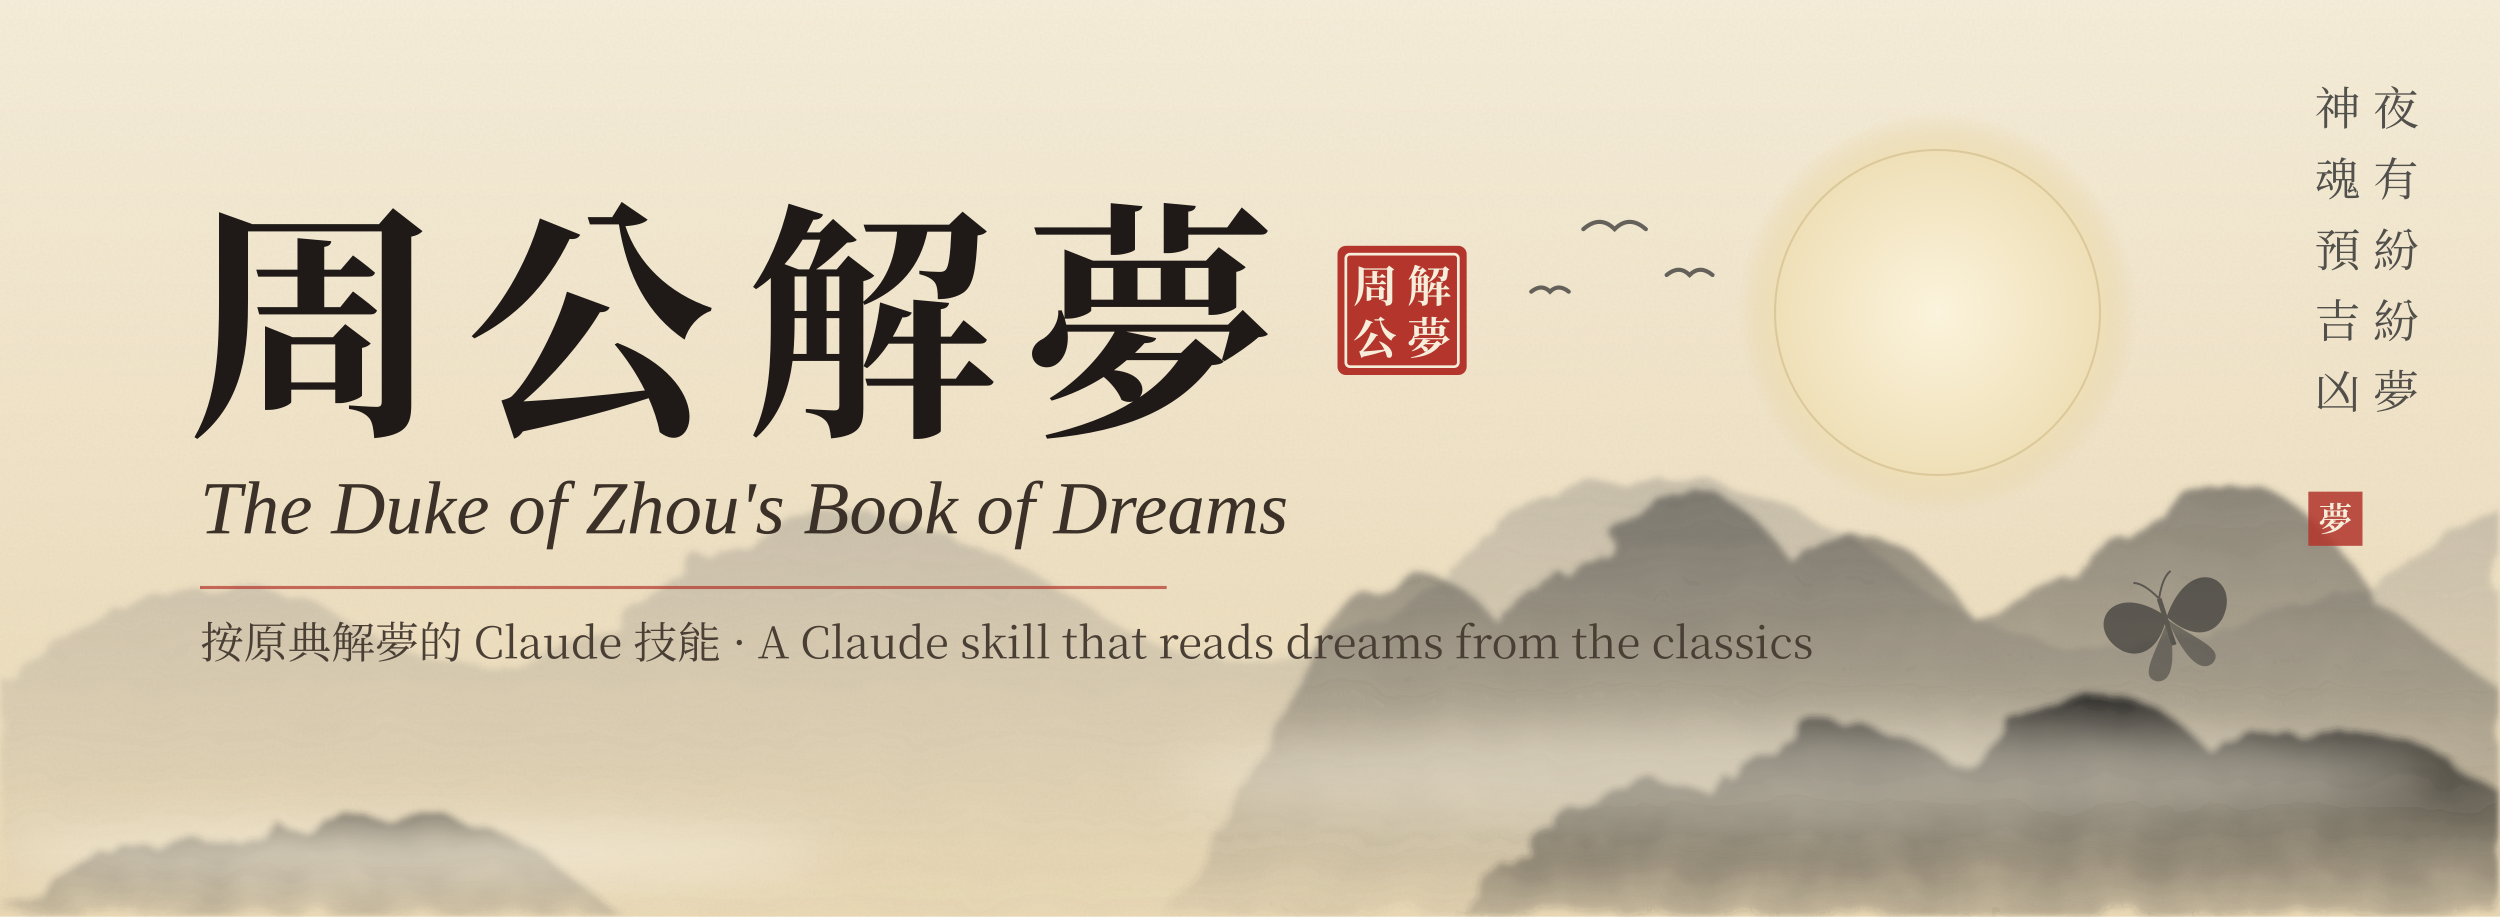
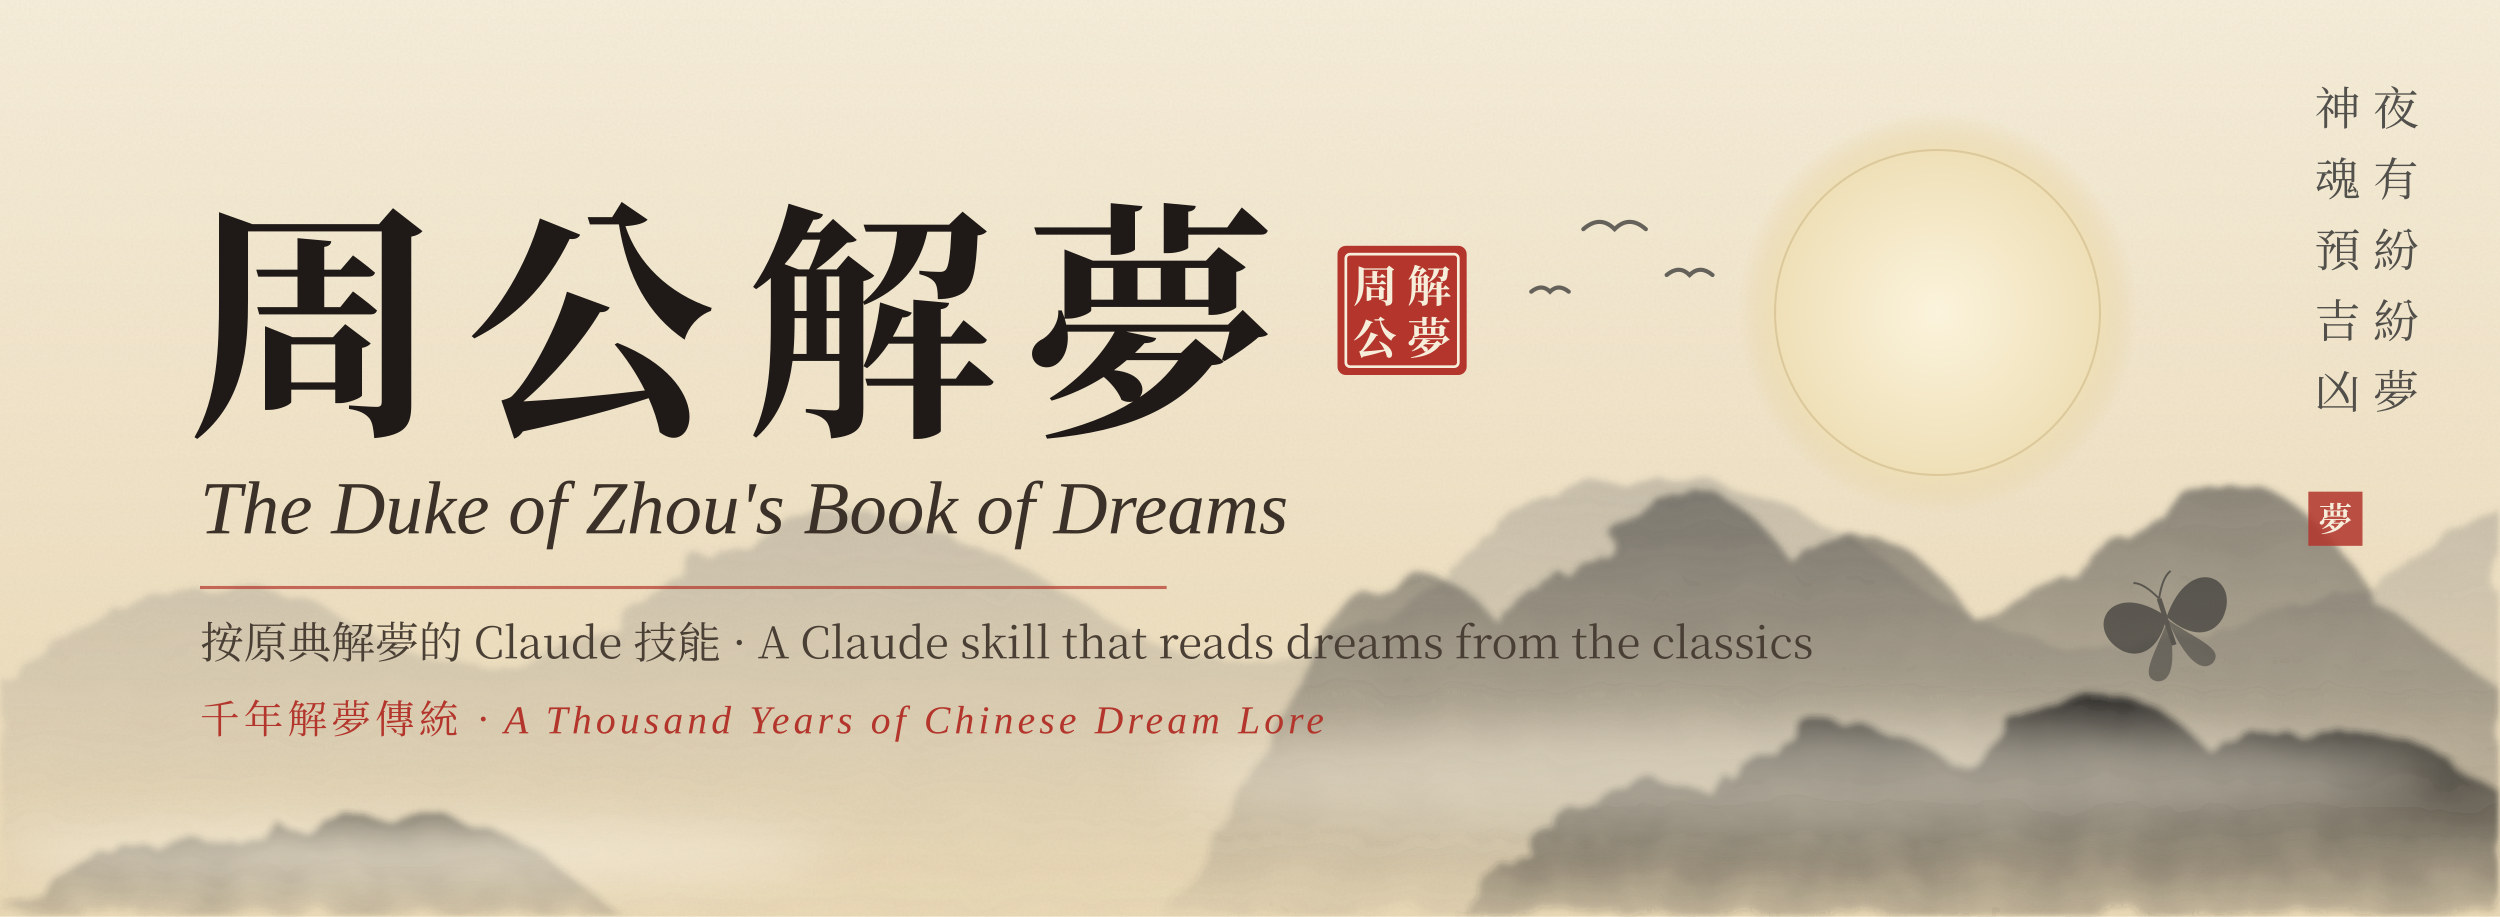
<svg xmlns="http://www.w3.org/2000/svg" viewBox="0 0 1200 440" width="1200" height="440">
  <defs>
    <linearGradient id="paper" x1="0" y1="0" x2="0" y2="1">
      <stop offset="0" stop-color="#f6eedb" />
      <stop offset="1" stop-color="#ead9b6" />
    </linearGradient>
    <filter id="grain">
      <feTurbulence type="fractalNoise" baseFrequency="0.8" numOctaves="3" seed="4" />
      <feColorMatrix type="matrix" values="0 0 0 0 0.45  0 0 0 0 0.35  0 0 0 0 0.2  0 0 0 0.09 0" />
    </filter>
    <filter id="ink" x="-20%" y="-20%" width="140%" height="140%">
      <feTurbulence type="fractalNoise" baseFrequency="0.035" numOctaves="3" seed="9" result="t" />
      <feDisplacementMap in="SourceGraphic" in2="t" scale="18" />
      <feGaussianBlur stdDeviation="1.6" />
    </filter>
    <filter id="soft" x="-30%" y="-200%" width="160%" height="500%">
      <feGaussianBlur stdDeviation="12" />
    </filter>
    <radialGradient id="moon" cx="0.5" cy="0.5" r="0.5">
      <stop offset="0" stop-color="#fbf3dc" />
      <stop offset="0.8" stop-color="#efe0b8" />
      <stop offset="1" stop-color="#e6d3a6" stop-opacity="0" />
    </radialGradient>
    <linearGradient id="m1" x1="0" y1="0" x2="0" y2="1">
      <stop offset="0" stop-color="#3a3a3a" stop-opacity=".55" />
      <stop offset="1" stop-color="#3a3a3a" stop-opacity=".05" />
    </linearGradient>
    <linearGradient id="m2" x1="0" y1="0" x2="0" y2="1">
      <stop offset="0" stop-color="#1e1e1e" stop-opacity=".85" />
      <stop offset="1" stop-color="#1e1e1e" stop-opacity=".15" />
    </linearGradient>
    <linearGradient id="m0" x1="0" y1="0" x2="0" y2="1">
      <stop offset="0" stop-color="#6b6b6b" stop-opacity=".3" />
      <stop offset="1" stop-color="#6b6b6b" stop-opacity="0" />
    </linearGradient>
  </defs>
  <rect width="1200" height="440" fill="url(#paper)" />
  <rect width="1200" height="440" filter="url(#grain)" />
  <circle cx="930" cy="150" r="96" fill="url(#moon)" />
  <circle cx="930" cy="150" r="78" fill="none" stroke="#c9b27e" stroke-width="1" opacity=".5" />
  <path d="M0 330 Q90 250 170 300 T330 270 Q420 220 520 290 T720 250 Q820 200 920 280 T1200 240 L1200 440 L0 440 Z" fill="url(#m0)" filter="url(#ink)" />
  <path d="M560 440 L640 300 Q680 250 720 300 L770 260 Q820 210 860 270 Q900 230 950 300 L1030 250 Q1090 200 1140 290 L1200 330 L1200 440 Z" fill="url(#m1)" filter="url(#ink)" />
  <path d="M700 440 Q760 360 820 380 Q880 320 940 370 Q1000 300 1060 360 Q1120 330 1200 380 L1200 440 Z" fill="url(#m2)" filter="url(#ink)" />
  <path d="M0 440 Q60 390 130 405 Q190 370 260 410 L300 440 Z" fill="url(#m2)" filter="url(#ink)" opacity=".7" />
  <ellipse cx="860" cy="372" rx="300" ry="26" fill="#f6eedb" opacity=".45" filter="url(#soft)" />
  <ellipse cx="200" cy="410" rx="200" ry="14" fill="#f6eedb" opacity=".7" filter="url(#soft)" />
  <g fill="none" stroke="#2a2a2a" stroke-width="2" stroke-linecap="round" opacity=".7">
    <path d="M760 110 q8 -7 15 0 q7 -7 15 0" />
    <path d="M800 132 q6 -5 11 0 q5 -5 11 0" />
    <path d="M735 140 q5 -4 9 0 q4 -4 9 0" />
  </g>
  <g transform="translate(1040 296) rotate(-18) scale(.78)" fill="#2a2a2a" opacity=".6">
    <path d="M0 0 C-26 -34 -52 -8 -32 12 C-20 22 -7 13 0 0 Z" />
    <path d="M0 0 C26 -34 52 -8 32 12 C20 22 7 13 0 0 Z" />
    <path d="M0 2 C-14 20 -28 30 -18 36 C-8 40 -2 24 0 2 Z" opacity=".75" />
    <path d="M0 2 C14 20 28 30 18 36 C8 40 2 24 0 2 Z" opacity=".75" />
    <path d="M-1 -12 L-1 18" stroke="#2a2a2a" stroke-width="3" />
    <path d="M-1 -12 q-6 -12 -12 -14 M-1 -12 q6 -12 12 -14" stroke="#2a2a2a" stroke-width="1.2" fill="none" />
  </g>
  <text x="90" y="200" font-family="'Noto Serif CJK TC','Noto Serif CJK SC',serif" font-size="120" font-weight="900" fill="#1f1a17" letter-spacing="14">周公解夢</text>
  <g transform="translate(642 118)">
    <rect width="62" height="62" rx="4" fill="#b3352b" />
    <rect x="4" y="4" width="54" height="54" rx="2" fill="none" stroke="#f6eedb" stroke-width="1.3" />
    <text x="44" y="27" text-anchor="middle" font-family="'Noto Serif CJK TC','Noto Serif CJK SC',serif" font-size="21" font-weight="900" fill="#f6eedb">解</text>
    <text x="44" y="52" text-anchor="middle" font-family="'Noto Serif CJK TC','Noto Serif CJK SC',serif" font-size="21" font-weight="900" fill="#f6eedb">夢</text>
    <text x="18" y="27" text-anchor="middle" font-family="'Noto Serif CJK TC','Noto Serif CJK SC',serif" font-size="21" font-weight="900" fill="#f6eedb">周</text>
    <text x="18" y="52" text-anchor="middle" font-family="'Noto Serif CJK TC','Noto Serif CJK SC',serif" font-size="21" font-weight="900" fill="#f6eedb">公</text>
  </g>
  <text x="96" y="256" font-family="Georgia,'Times New Roman',serif" font-size="36" font-style="italic" fill="#3b3128">The Duke of Zhou's Book of Dreams</text>
  <line x1="96" y1="282" x2="560" y2="282" stroke="#b3352b" stroke-width="1.5" opacity=".7" />
  <text x="96" y="316" font-family="'Noto Serif CJK TC','Noto Serif CJK SC',serif" font-size="21" fill="#4a3f35">按原典解夢的 Claude 技能 · A Claude skill that reads dreams from the classics</text>
+   <text x="96" y="352" font-family="'Noto Serif CJK TC','Noto Serif CJK SC',serif" font-size="19" fill="#b3352b" letter-spacing="2">千年解夢傳統 · <tspan font-family="Georgia,'Times New Roman',serif" font-style="italic">A Thousand Years of Chinese Dream Lore</tspan>
+   </text>
  <text x="1150" y="60" text-anchor="middle" font-family="'Noto Serif CJK TC','Noto Serif CJK SC',serif" font-size="22" fill="#2a2a2a" opacity=".8">夜</text>
  <text x="1150" y="94" text-anchor="middle" font-family="'Noto Serif CJK TC','Noto Serif CJK SC',serif" font-size="22" fill="#2a2a2a" opacity=".8">有</text>
  <text x="1150" y="128" text-anchor="middle" font-family="'Noto Serif CJK TC','Noto Serif CJK SC',serif" font-size="22" fill="#2a2a2a" opacity=".8">紛</text>
  <text x="1150" y="162" text-anchor="middle" font-family="'Noto Serif CJK TC','Noto Serif CJK SC',serif" font-size="22" fill="#2a2a2a" opacity=".8">紛</text>
  <text x="1150" y="196" text-anchor="middle" font-family="'Noto Serif CJK TC','Noto Serif CJK SC',serif" font-size="22" fill="#2a2a2a" opacity=".8">夢</text>
  <text x="1122" y="60" text-anchor="middle" font-family="'Noto Serif CJK TC','Noto Serif CJK SC',serif" font-size="22" fill="#2a2a2a" opacity=".8">神</text>
  <text x="1122" y="94" text-anchor="middle" font-family="'Noto Serif CJK TC','Noto Serif CJK SC',serif" font-size="22" fill="#2a2a2a" opacity=".8">魂</text>
  <text x="1122" y="128" text-anchor="middle" font-family="'Noto Serif CJK TC','Noto Serif CJK SC',serif" font-size="22" fill="#2a2a2a" opacity=".8">預</text>
  <text x="1122" y="162" text-anchor="middle" font-family="'Noto Serif CJK TC','Noto Serif CJK SC',serif" font-size="22" fill="#2a2a2a" opacity=".8">吉</text>
  <text x="1122" y="196" text-anchor="middle" font-family="'Noto Serif CJK TC','Noto Serif CJK SC',serif" font-size="22" fill="#2a2a2a" opacity=".8">凶</text>
  <rect x="1108" y="236" width="26" height="26" fill="#b3352b" opacity=".85" />
  <text x="1121" y="255" text-anchor="middle" font-family="'Noto Serif CJK TC','Noto Serif CJK SC',serif" font-size="16" font-weight="900" fill="#f6eedb">夢</text>
</svg>
